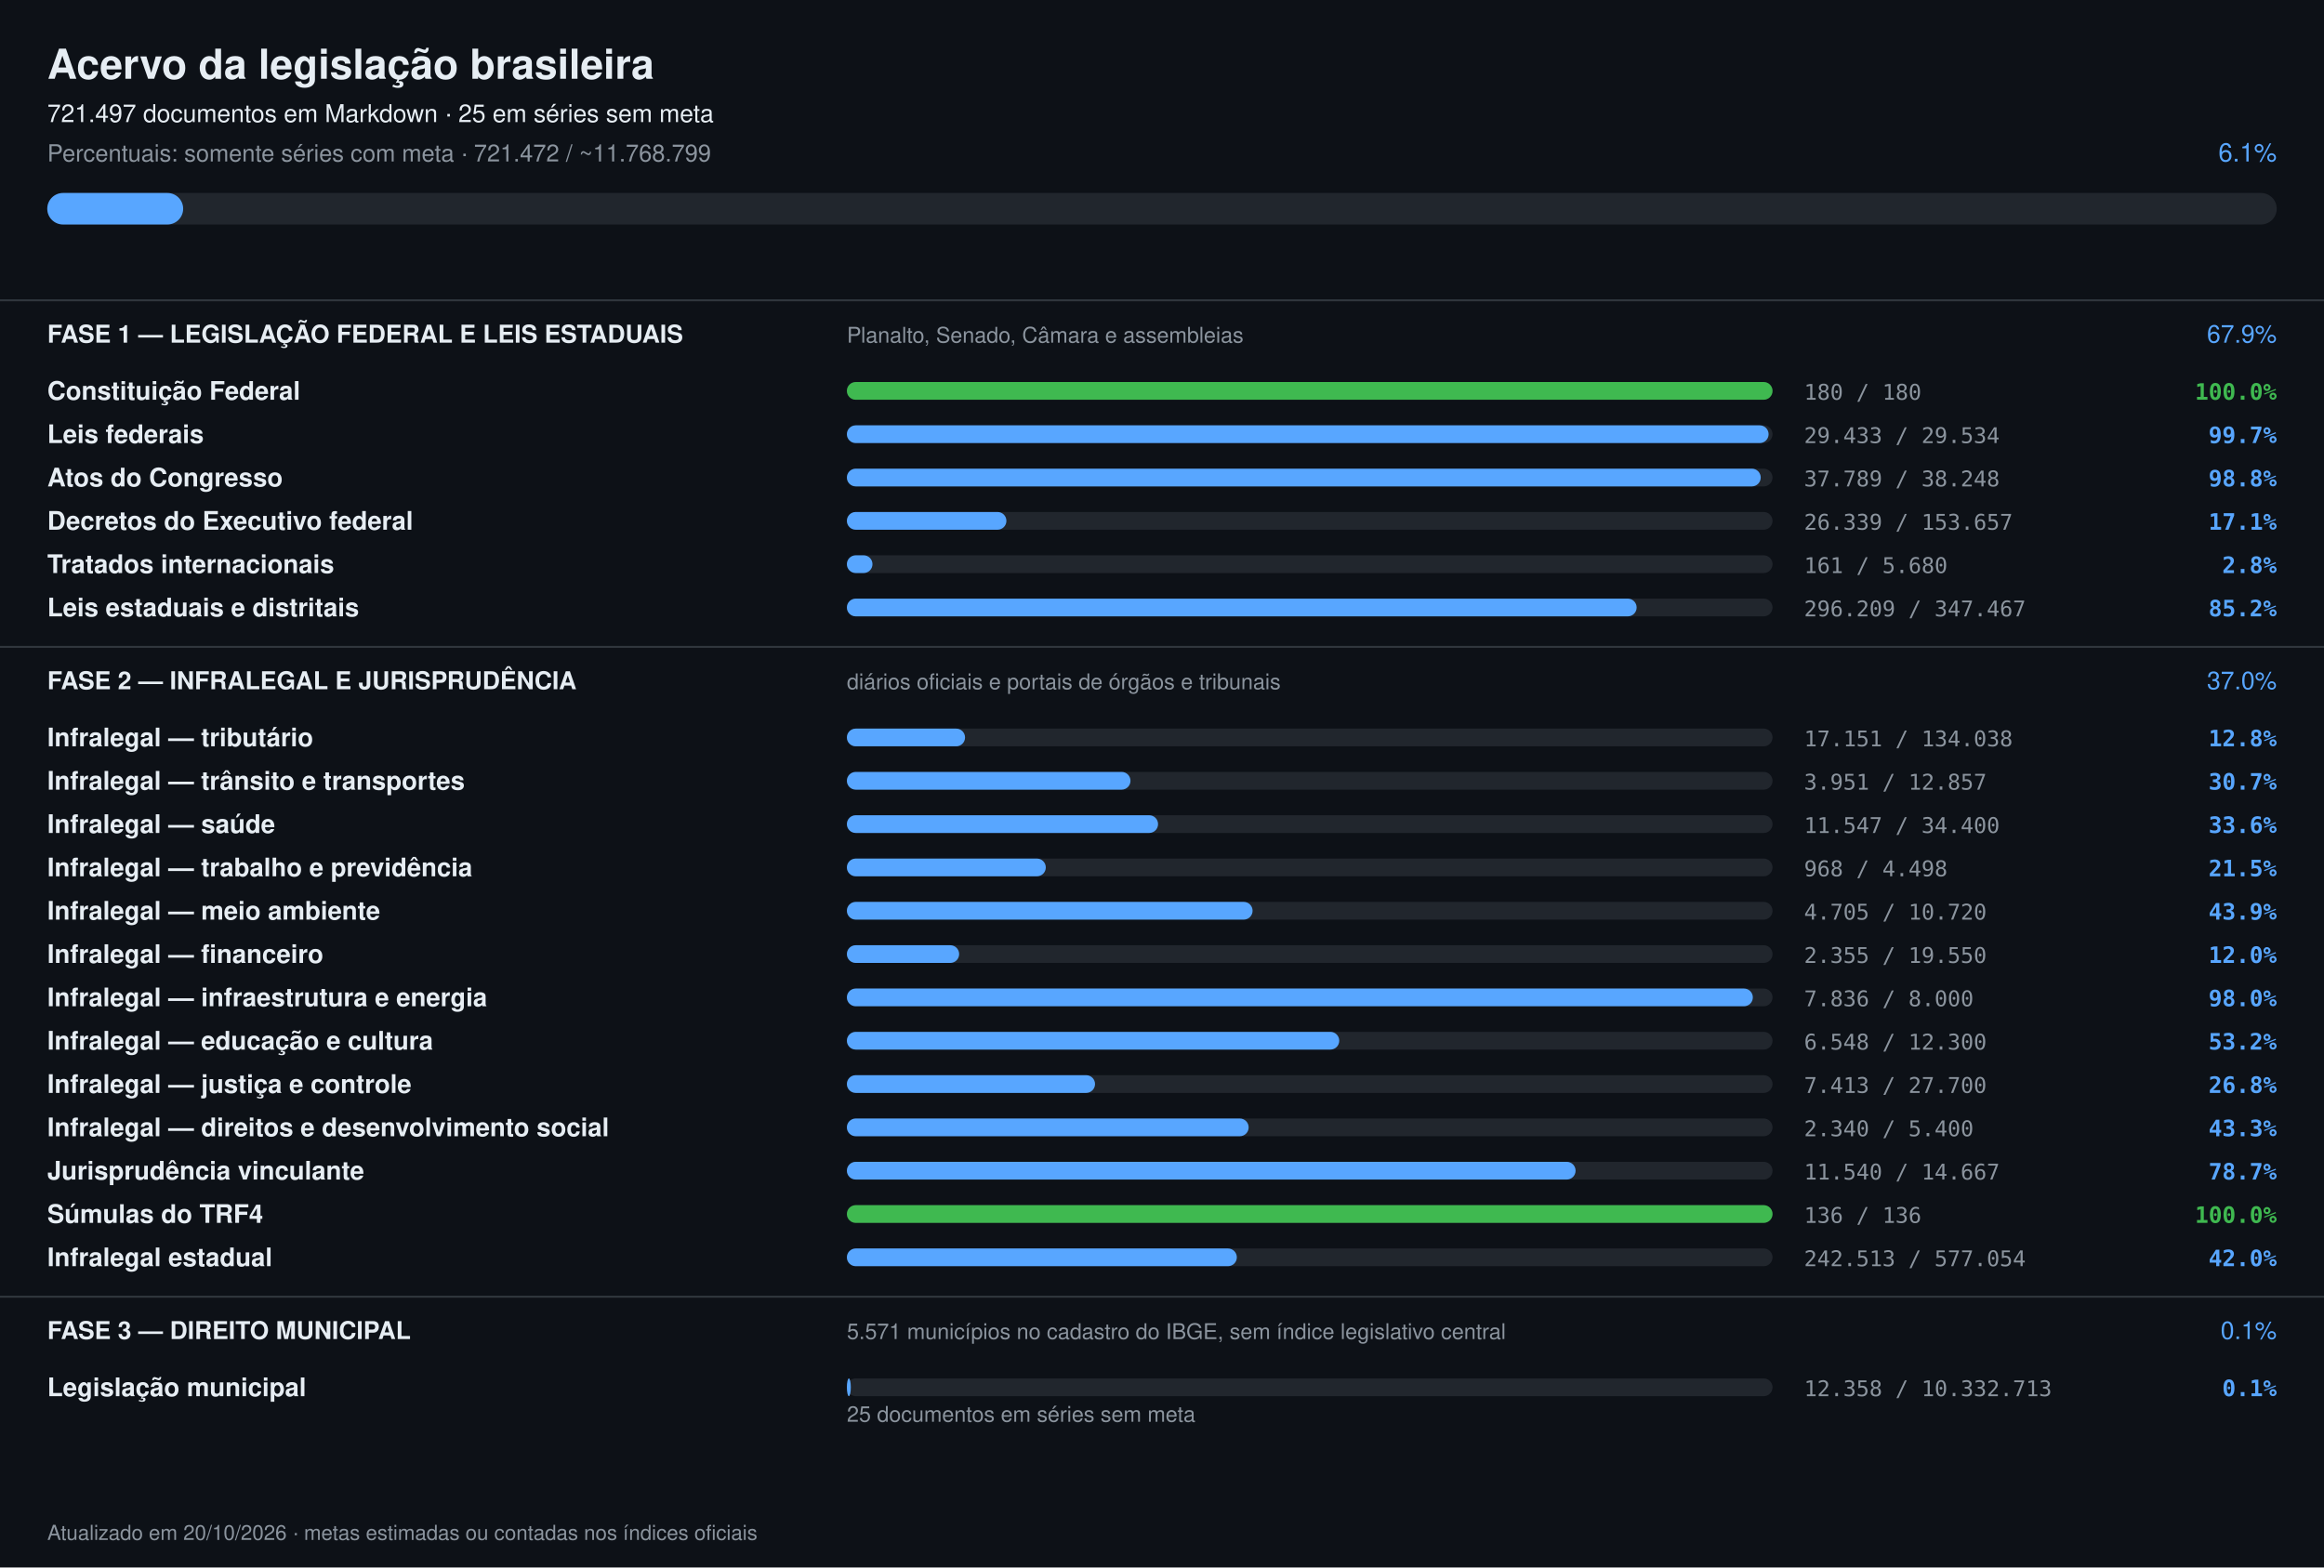
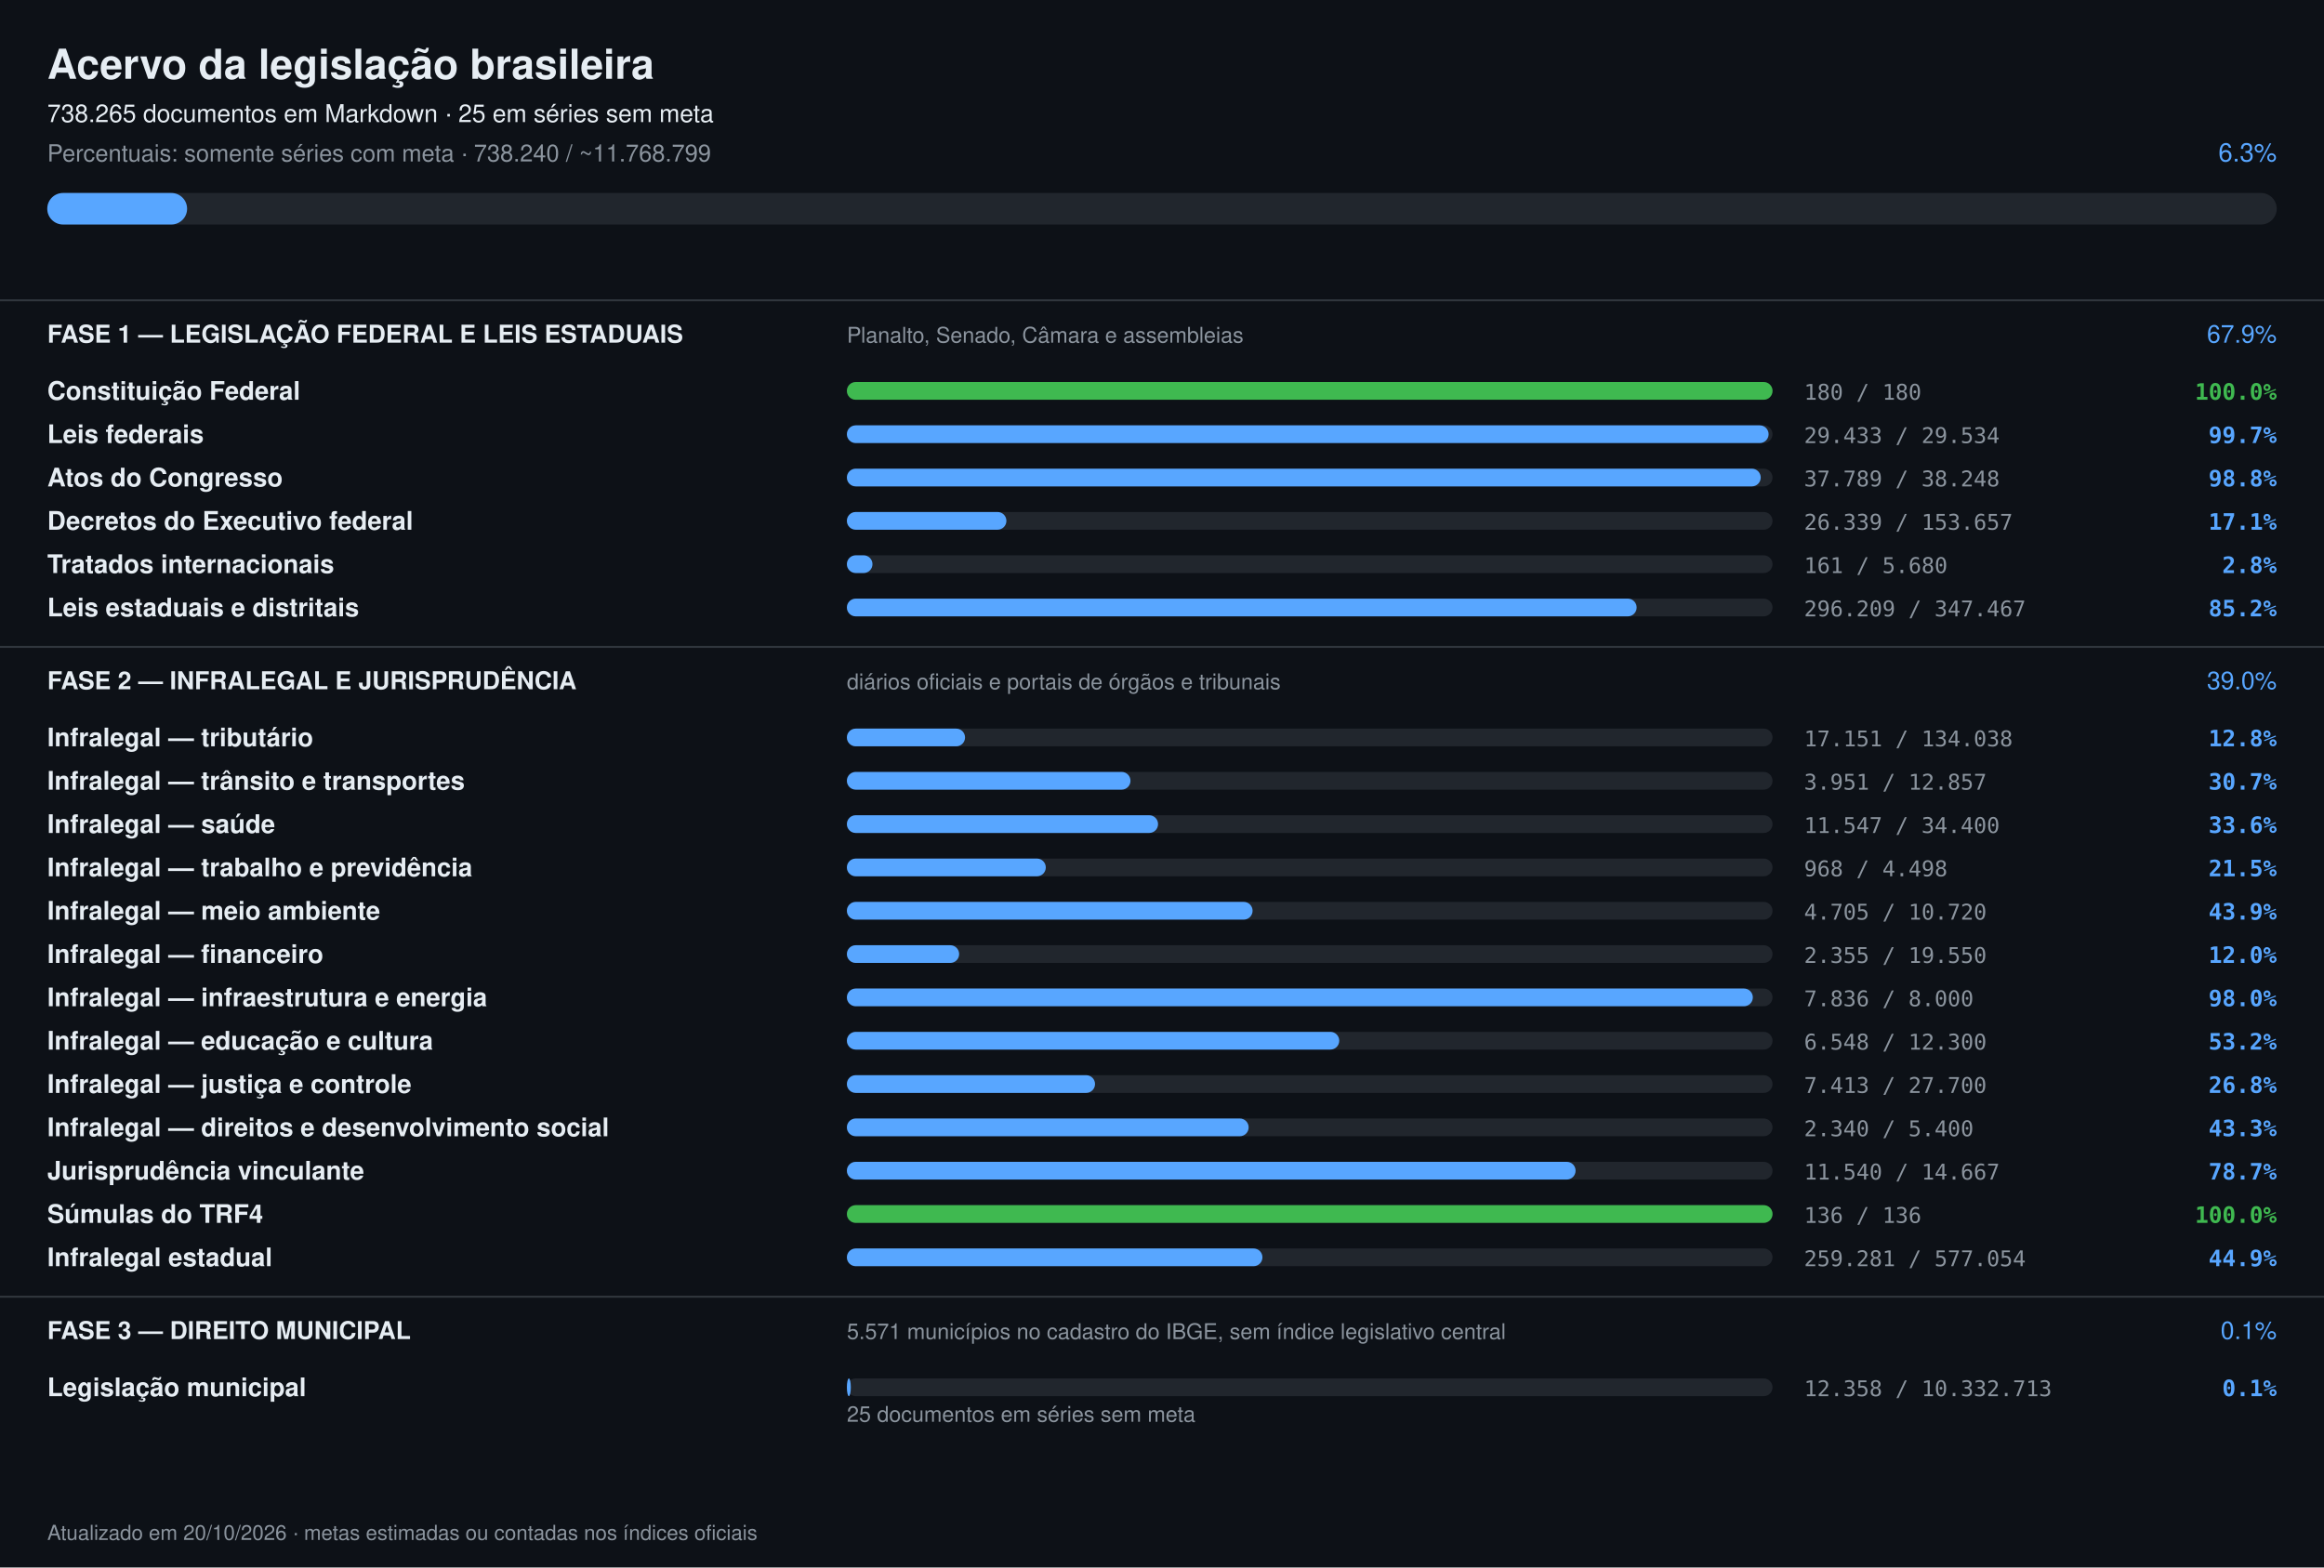
<svg xmlns="http://www.w3.org/2000/svg" width="1180" height="796" viewBox="0 0 1180 796" font-family="-apple-system,Segoe UI,Helvetica,Arial,sans-serif">
  <rect width="1180" height="796" fill="#0d1117" />
  <text x="24" y="40" font-size="21" font-weight="700" fill="#e6edf3">Acervo da legislação brasileira</text>
-   <text x="24" y="62" font-size="12.5" fill="#e6edf3">721.497 documentos em Markdown · 25 em séries sem meta</text>
-   <text x="24" y="82" font-size="12" fill="#8b949e">Percentuais: somente séries com meta · 721.472 / ~11.768.799</text>
-   <text x="1156" y="82" font-size="13" text-anchor="end" fill="#58a6ff">6.1%</text>
+   <text x="24" y="62" font-size="12.5" fill="#e6edf3">738.265 documentos em Markdown · 25 em séries sem meta</text>
+   <text x="24" y="82" font-size="12" fill="#8b949e">Percentuais: somente séries com meta · 738.240 / ~11.768.799</text>
+   <text x="1156" y="82" font-size="13" text-anchor="end" fill="#58a6ff">6.3%</text>
  <rect x="24" y="98" width="1132" height="16" rx="8" fill="#21262d" />
-   <rect x="24" y="98" width="69" height="16" rx="8" fill="#58a6ff" />
+   <rect x="24" y="98" width="71" height="16" rx="8" fill="#58a6ff" />
  <rect x="0" y="152" width="1180" height="1" fill="#30363d" />
  <text x="24" y="174" font-size="12.5" font-weight="700" fill="#e6edf3">FASE 1 — LEGISLAÇÃO FEDERAL E LEIS ESTADUAIS</text>
  <text x="430" y="174" font-size="11" fill="#8b949e">Planalto, Senado, Câmara e assembleias</text>
  <text x="1156" y="174" font-size="12.5" text-anchor="end" fill="#58a6ff">67.9%</text>
  <text x="24" y="203" font-size="13" font-weight="600" fill="#e6edf3">Constituição Federal</text>
  <rect x="430" y="194" width="470" height="9" rx="4.5" fill="#21262d" />
  <rect x="430" y="194" width="470" height="9" rx="4.5" fill="#3fb950" />
  <text x="916" y="203" font-size="11" fill="#8b949e" font-family="ui-monospace,monospace">180 / 180</text>
  <text x="1156" y="203" font-size="11.5" text-anchor="end" font-weight="600" fill="#3fb950" font-family="ui-monospace,monospace">100.0%</text>
  <text x="24" y="225" font-size="13" font-weight="600" fill="#e6edf3">Leis federais</text>
  <rect x="430" y="216" width="470" height="9" rx="4.5" fill="#21262d" />
  <rect x="430" y="216" width="468" height="9" rx="4.5" fill="#58a6ff" />
  <text x="916" y="225" font-size="11" fill="#8b949e" font-family="ui-monospace,monospace">29.433 / 29.534</text>
  <text x="1156" y="225" font-size="11.5" text-anchor="end" font-weight="600" fill="#58a6ff" font-family="ui-monospace,monospace">99.7%</text>
  <text x="24" y="247" font-size="13" font-weight="600" fill="#e6edf3">Atos do Congresso</text>
  <rect x="430" y="238" width="470" height="9" rx="4.5" fill="#21262d" />
  <rect x="430" y="238" width="464" height="9" rx="4.5" fill="#58a6ff" />
  <text x="916" y="247" font-size="11" fill="#8b949e" font-family="ui-monospace,monospace">37.789 / 38.248</text>
  <text x="1156" y="247" font-size="11.5" text-anchor="end" font-weight="600" fill="#58a6ff" font-family="ui-monospace,monospace">98.8%</text>
  <text x="24" y="269" font-size="13" font-weight="600" fill="#e6edf3">Decretos do Executivo federal</text>
  <rect x="430" y="260" width="470" height="9" rx="4.5" fill="#21262d" />
  <rect x="430" y="260" width="81" height="9" rx="4.5" fill="#58a6ff" />
  <text x="916" y="269" font-size="11" fill="#8b949e" font-family="ui-monospace,monospace">26.339 / 153.657</text>
  <text x="1156" y="269" font-size="11.5" text-anchor="end" font-weight="600" fill="#58a6ff" font-family="ui-monospace,monospace">17.1%</text>
  <text x="24" y="291" font-size="13" font-weight="600" fill="#e6edf3">Tratados internacionais</text>
  <rect x="430" y="282" width="470" height="9" rx="4.5" fill="#21262d" />
  <rect x="430" y="282" width="13" height="9" rx="4.5" fill="#58a6ff" />
  <text x="916" y="291" font-size="11" fill="#8b949e" font-family="ui-monospace,monospace">161 / 5.680</text>
  <text x="1156" y="291" font-size="11.5" text-anchor="end" font-weight="600" fill="#58a6ff" font-family="ui-monospace,monospace">2.8%</text>
  <text x="24" y="313" font-size="13" font-weight="600" fill="#e6edf3">Leis estaduais e distritais</text>
  <rect x="430" y="304" width="470" height="9" rx="4.5" fill="#21262d" />
  <rect x="430" y="304" width="401" height="9" rx="4.5" fill="#58a6ff" />
  <text x="916" y="313" font-size="11" fill="#8b949e" font-family="ui-monospace,monospace">296.209 / 347.467</text>
  <text x="1156" y="313" font-size="11.5" text-anchor="end" font-weight="600" fill="#58a6ff" font-family="ui-monospace,monospace">85.2%</text>
  <rect x="0" y="328" width="1180" height="1" fill="#30363d" />
  <text x="24" y="350" font-size="12.5" font-weight="700" fill="#e6edf3">FASE 2 — INFRALEGAL E JURISPRUDÊNCIA</text>
  <text x="430" y="350" font-size="11" fill="#8b949e">diários oficiais e portais de órgãos e tribunais</text>
-   <text x="1156" y="350" font-size="12.5" text-anchor="end" fill="#58a6ff">37.0%</text>
+   <text x="1156" y="350" font-size="12.5" text-anchor="end" fill="#58a6ff">39.0%</text>
  <text x="24" y="379" font-size="13" font-weight="600" fill="#e6edf3">Infralegal — tributário</text>
  <rect x="430" y="370" width="470" height="9" rx="4.5" fill="#21262d" />
  <rect x="430" y="370" width="60" height="9" rx="4.5" fill="#58a6ff" />
  <text x="916" y="379" font-size="11" fill="#8b949e" font-family="ui-monospace,monospace">17.151 / 134.038</text>
  <text x="1156" y="379" font-size="11.5" text-anchor="end" font-weight="600" fill="#58a6ff" font-family="ui-monospace,monospace">12.8%</text>
  <text x="24" y="401" font-size="13" font-weight="600" fill="#e6edf3">Infralegal — trânsito e transportes</text>
  <rect x="430" y="392" width="470" height="9" rx="4.5" fill="#21262d" />
  <rect x="430" y="392" width="144" height="9" rx="4.5" fill="#58a6ff" />
  <text x="916" y="401" font-size="11" fill="#8b949e" font-family="ui-monospace,monospace">3.951 / 12.857</text>
  <text x="1156" y="401" font-size="11.5" text-anchor="end" font-weight="600" fill="#58a6ff" font-family="ui-monospace,monospace">30.7%</text>
  <text x="24" y="423" font-size="13" font-weight="600" fill="#e6edf3">Infralegal — saúde</text>
  <rect x="430" y="414" width="470" height="9" rx="4.5" fill="#21262d" />
  <rect x="430" y="414" width="158" height="9" rx="4.5" fill="#58a6ff" />
  <text x="916" y="423" font-size="11" fill="#8b949e" font-family="ui-monospace,monospace">11.547 / 34.400</text>
  <text x="1156" y="423" font-size="11.5" text-anchor="end" font-weight="600" fill="#58a6ff" font-family="ui-monospace,monospace">33.6%</text>
  <text x="24" y="445" font-size="13" font-weight="600" fill="#e6edf3">Infralegal — trabalho e previdência</text>
  <rect x="430" y="436" width="470" height="9" rx="4.5" fill="#21262d" />
  <rect x="430" y="436" width="101" height="9" rx="4.5" fill="#58a6ff" />
  <text x="916" y="445" font-size="11" fill="#8b949e" font-family="ui-monospace,monospace">968 / 4.498</text>
  <text x="1156" y="445" font-size="11.5" text-anchor="end" font-weight="600" fill="#58a6ff" font-family="ui-monospace,monospace">21.5%</text>
  <text x="24" y="467" font-size="13" font-weight="600" fill="#e6edf3">Infralegal — meio ambiente</text>
  <rect x="430" y="458" width="470" height="9" rx="4.5" fill="#21262d" />
  <rect x="430" y="458" width="206" height="9" rx="4.5" fill="#58a6ff" />
  <text x="916" y="467" font-size="11" fill="#8b949e" font-family="ui-monospace,monospace">4.705 / 10.720</text>
  <text x="1156" y="467" font-size="11.5" text-anchor="end" font-weight="600" fill="#58a6ff" font-family="ui-monospace,monospace">43.9%</text>
  <text x="24" y="489" font-size="13" font-weight="600" fill="#e6edf3">Infralegal — financeiro</text>
  <rect x="430" y="480" width="470" height="9" rx="4.5" fill="#21262d" />
  <rect x="430" y="480" width="57" height="9" rx="4.5" fill="#58a6ff" />
  <text x="916" y="489" font-size="11" fill="#8b949e" font-family="ui-monospace,monospace">2.355 / 19.550</text>
  <text x="1156" y="489" font-size="11.5" text-anchor="end" font-weight="600" fill="#58a6ff" font-family="ui-monospace,monospace">12.0%</text>
  <text x="24" y="511" font-size="13" font-weight="600" fill="#e6edf3">Infralegal — infraestrutura e energia</text>
  <rect x="430" y="502" width="470" height="9" rx="4.5" fill="#21262d" />
  <rect x="430" y="502" width="460" height="9" rx="4.5" fill="#58a6ff" />
  <text x="916" y="511" font-size="11" fill="#8b949e" font-family="ui-monospace,monospace">7.836 / 8.000</text>
  <text x="1156" y="511" font-size="11.5" text-anchor="end" font-weight="600" fill="#58a6ff" font-family="ui-monospace,monospace">98.0%</text>
  <text x="24" y="533" font-size="13" font-weight="600" fill="#e6edf3">Infralegal — educação e cultura</text>
  <rect x="430" y="524" width="470" height="9" rx="4.5" fill="#21262d" />
  <rect x="430" y="524" width="250" height="9" rx="4.5" fill="#58a6ff" />
  <text x="916" y="533" font-size="11" fill="#8b949e" font-family="ui-monospace,monospace">6.548 / 12.300</text>
  <text x="1156" y="533" font-size="11.5" text-anchor="end" font-weight="600" fill="#58a6ff" font-family="ui-monospace,monospace">53.2%</text>
  <text x="24" y="555" font-size="13" font-weight="600" fill="#e6edf3">Infralegal — justiça e controle</text>
  <rect x="430" y="546" width="470" height="9" rx="4.5" fill="#21262d" />
  <rect x="430" y="546" width="126" height="9" rx="4.5" fill="#58a6ff" />
  <text x="916" y="555" font-size="11" fill="#8b949e" font-family="ui-monospace,monospace">7.413 / 27.700</text>
  <text x="1156" y="555" font-size="11.5" text-anchor="end" font-weight="600" fill="#58a6ff" font-family="ui-monospace,monospace">26.8%</text>
  <text x="24" y="577" font-size="13" font-weight="600" fill="#e6edf3">Infralegal — direitos e desenvolvimento social</text>
  <rect x="430" y="568" width="470" height="9" rx="4.5" fill="#21262d" />
  <rect x="430" y="568" width="204" height="9" rx="4.5" fill="#58a6ff" />
  <text x="916" y="577" font-size="11" fill="#8b949e" font-family="ui-monospace,monospace">2.340 / 5.400</text>
  <text x="1156" y="577" font-size="11.5" text-anchor="end" font-weight="600" fill="#58a6ff" font-family="ui-monospace,monospace">43.3%</text>
  <text x="24" y="599" font-size="13" font-weight="600" fill="#e6edf3">Jurisprudência vinculante</text>
  <rect x="430" y="590" width="470" height="9" rx="4.5" fill="#21262d" />
  <rect x="430" y="590" width="370" height="9" rx="4.5" fill="#58a6ff" />
  <text x="916" y="599" font-size="11" fill="#8b949e" font-family="ui-monospace,monospace">11.540 / 14.667</text>
  <text x="1156" y="599" font-size="11.5" text-anchor="end" font-weight="600" fill="#58a6ff" font-family="ui-monospace,monospace">78.7%</text>
  <text x="24" y="621" font-size="13" font-weight="600" fill="#e6edf3">Súmulas do TRF4</text>
  <rect x="430" y="612" width="470" height="9" rx="4.5" fill="#21262d" />
  <rect x="430" y="612" width="470" height="9" rx="4.5" fill="#3fb950" />
  <text x="916" y="621" font-size="11" fill="#8b949e" font-family="ui-monospace,monospace">136 / 136</text>
  <text x="1156" y="621" font-size="11.5" text-anchor="end" font-weight="600" fill="#3fb950" font-family="ui-monospace,monospace">100.0%</text>
  <text x="24" y="643" font-size="13" font-weight="600" fill="#e6edf3">Infralegal estadual</text>
  <rect x="430" y="634" width="470" height="9" rx="4.5" fill="#21262d" />
-   <rect x="430" y="634" width="198" height="9" rx="4.5" fill="#58a6ff" />
-   <text x="916" y="643" font-size="11" fill="#8b949e" font-family="ui-monospace,monospace">242.513 / 577.054</text>
-   <text x="1156" y="643" font-size="11.5" text-anchor="end" font-weight="600" fill="#58a6ff" font-family="ui-monospace,monospace">42.0%</text>
+   <rect x="430" y="634" width="211" height="9" rx="4.5" fill="#58a6ff" />
+   <text x="916" y="643" font-size="11" fill="#8b949e" font-family="ui-monospace,monospace">259.281 / 577.054</text>
+   <text x="1156" y="643" font-size="11.5" text-anchor="end" font-weight="600" fill="#58a6ff" font-family="ui-monospace,monospace">44.9%</text>
  <rect x="0" y="658" width="1180" height="1" fill="#30363d" />
  <text x="24" y="680" font-size="12.5" font-weight="700" fill="#e6edf3">FASE 3 — DIREITO MUNICIPAL</text>
  <text x="430" y="680" font-size="11" fill="#8b949e">5.571 municípios no cadastro do IBGE, sem índice legislativo central</text>
  <text x="1156" y="680" font-size="12.5" text-anchor="end" fill="#58a6ff">0.1%</text>
  <text x="24" y="709" font-size="13" font-weight="600" fill="#e6edf3">Legislação municipal</text>
  <rect x="430" y="700" width="470" height="9" rx="4.5" fill="#21262d" />
  <rect x="430" y="700" width="2" height="9" rx="4.5" fill="#58a6ff" />
  <text x="916" y="709" font-size="11" fill="#8b949e" font-family="ui-monospace,monospace">12.358 / 10.332.713</text>
  <text x="1156" y="709" font-size="11.5" text-anchor="end" font-weight="600" fill="#58a6ff" font-family="ui-monospace,monospace">0.1%</text>
  <text x="430" y="722" font-size="11" fill="#8b949e">25 documentos em séries sem meta</text>
  <text x="24" y="782" font-size="10.5" fill="#8b949e">Atualizado em 20/10/2026 · metas estimadas ou contadas nos índices oficiais</text>
</svg>
